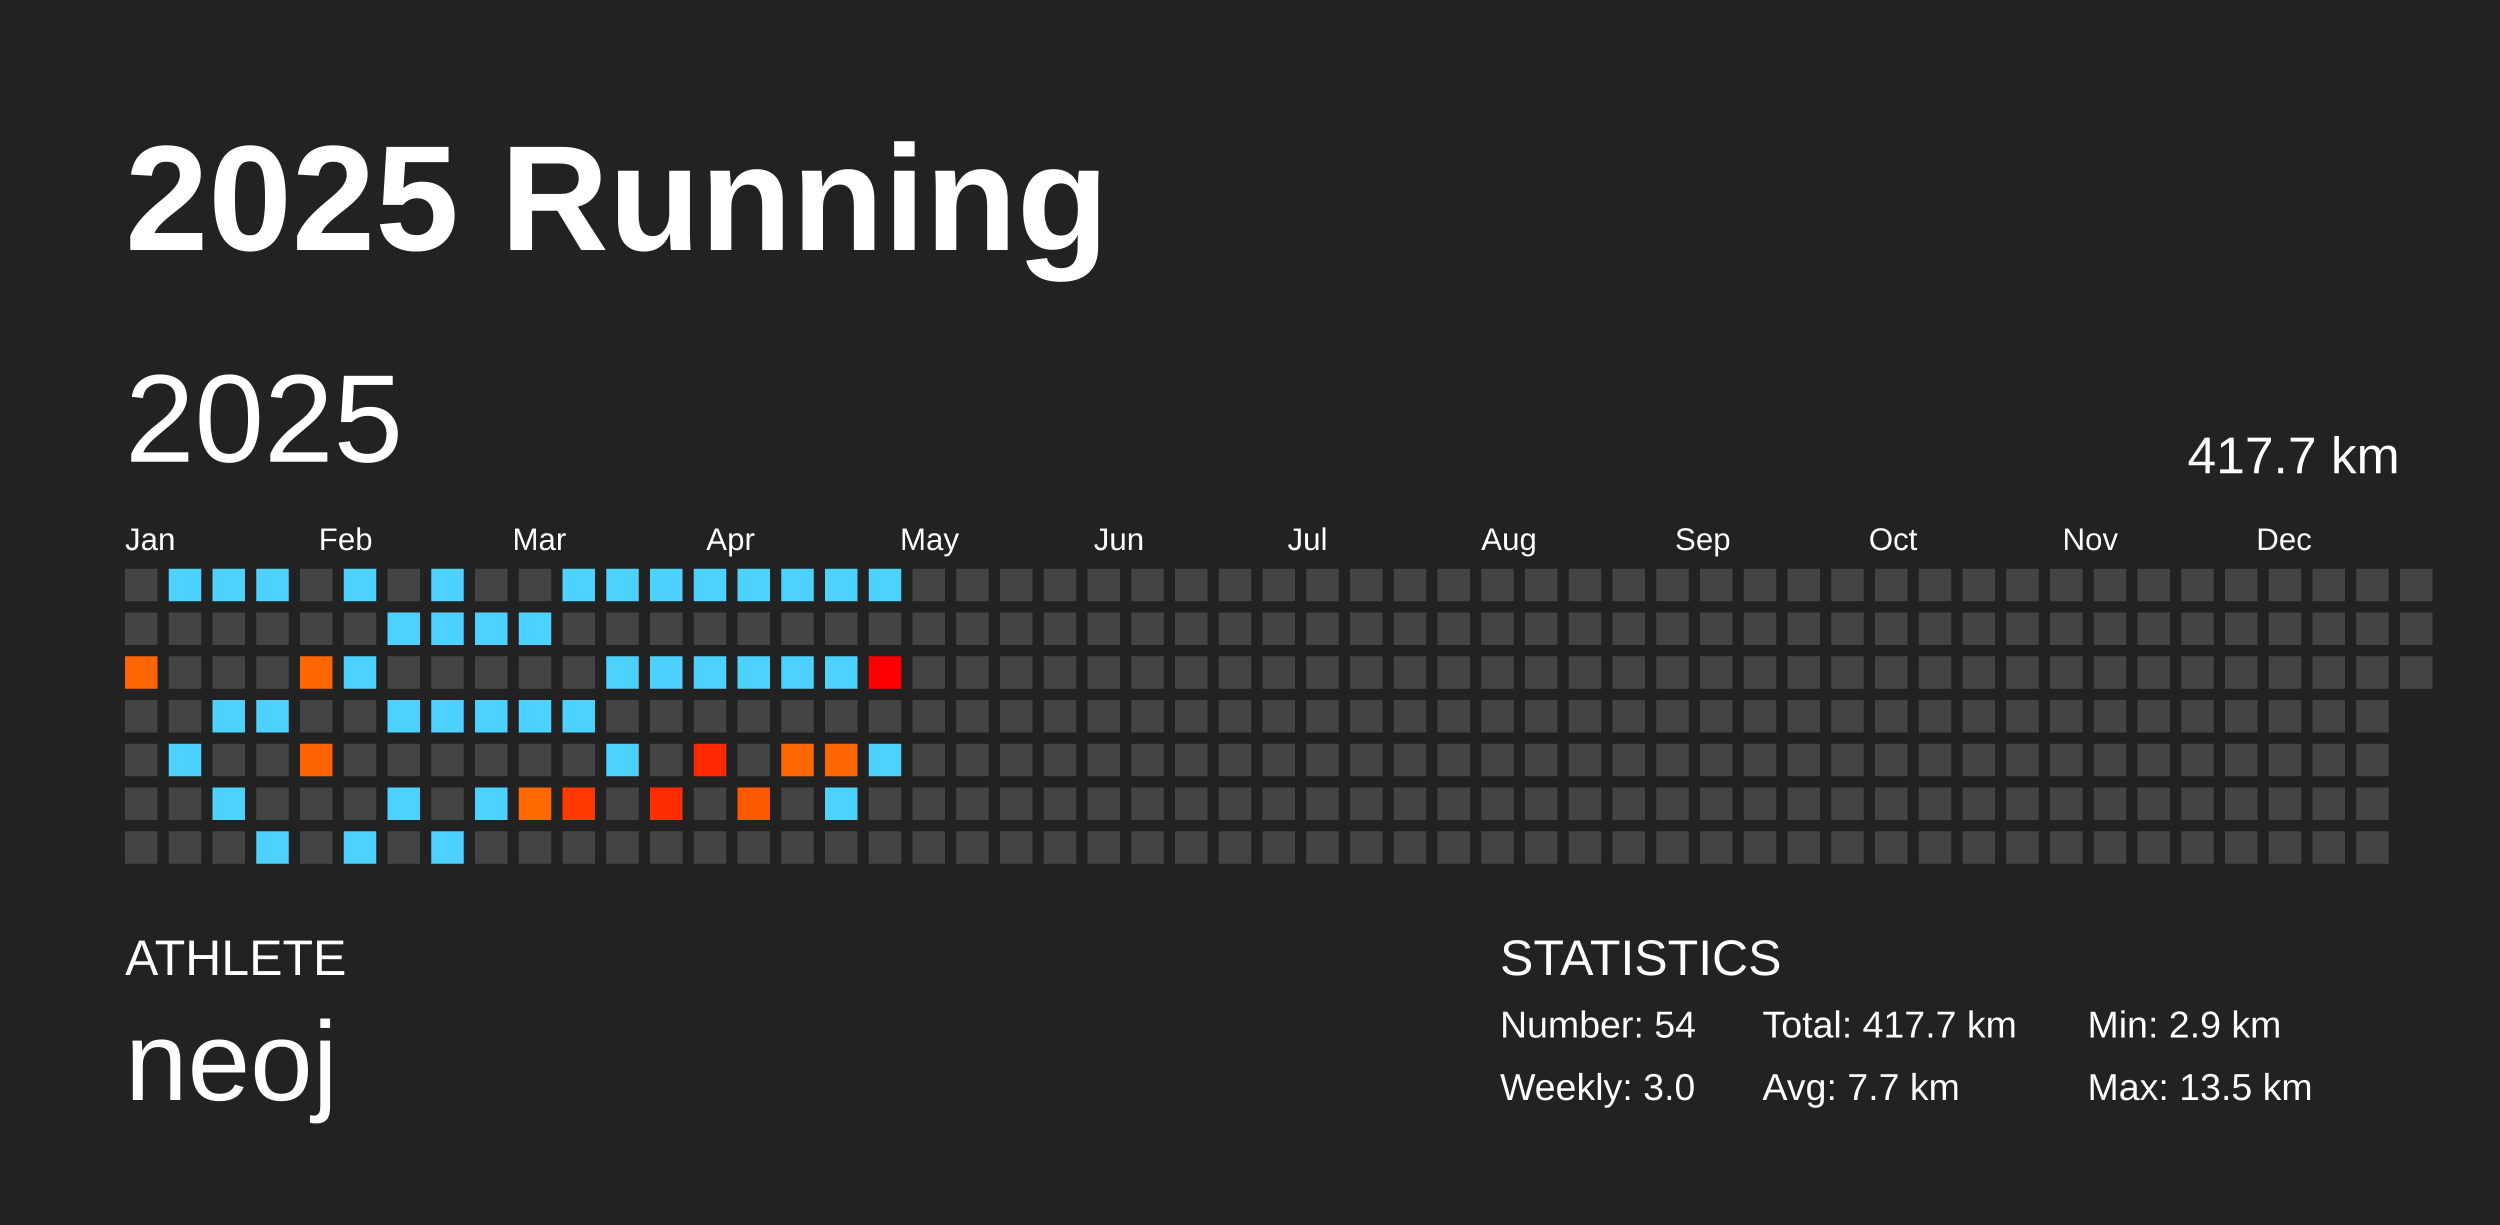
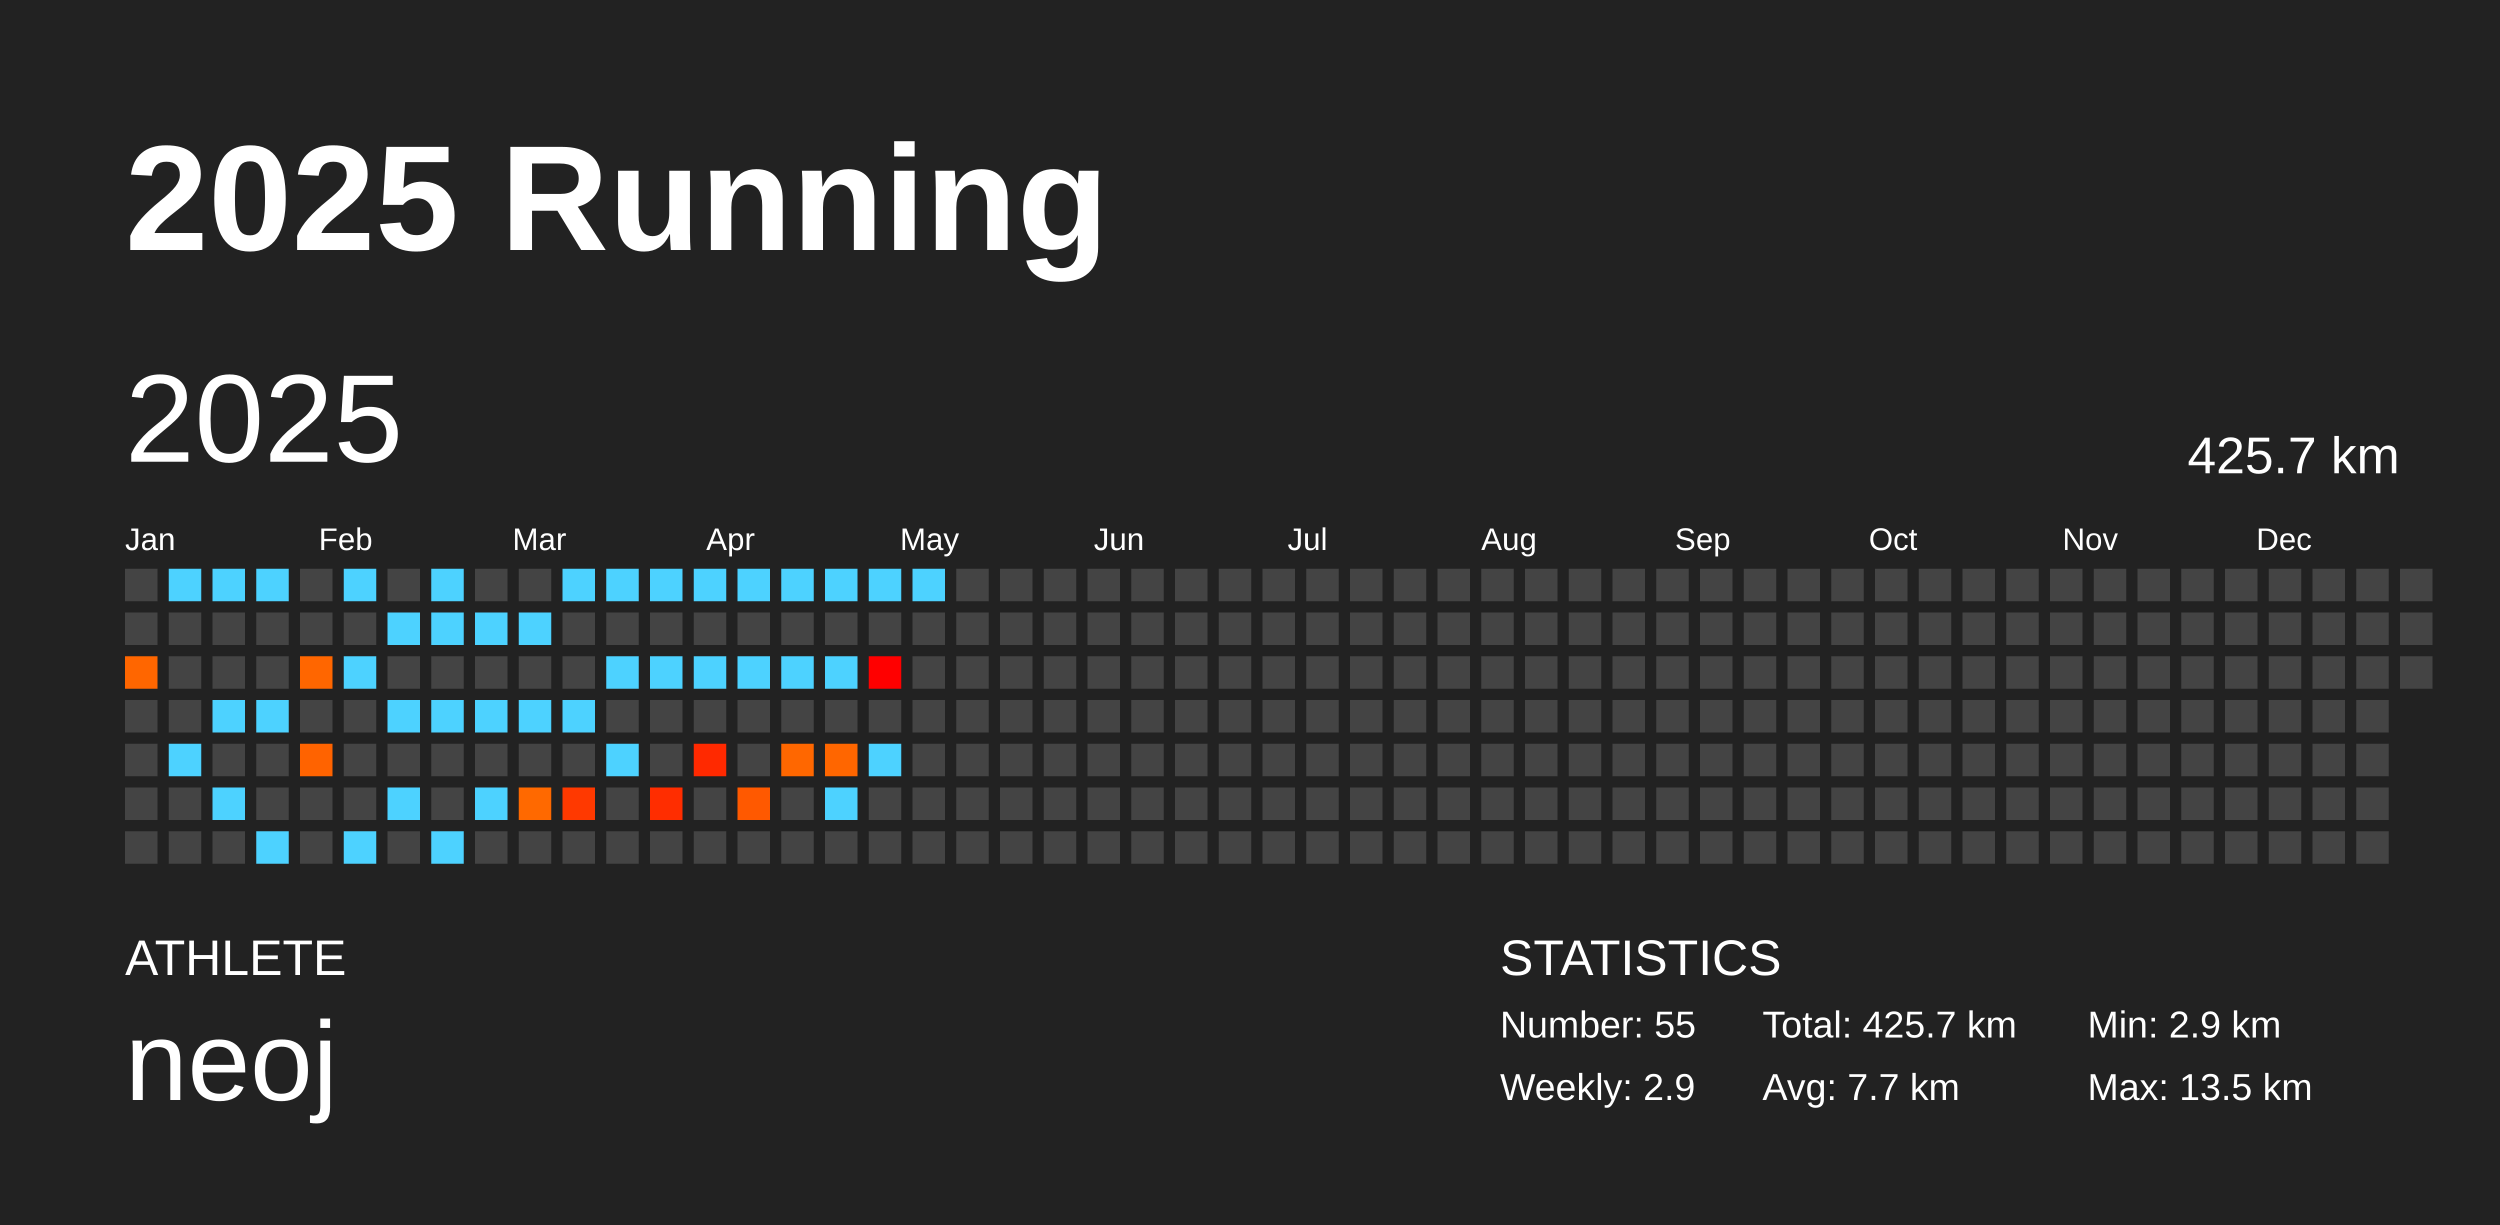
<svg xmlns="http://www.w3.org/2000/svg" baseProfile="full" height="98mm" version="1.1" viewBox="0,0,200,98" width="200mm">
  <defs />
  <rect fill="#222222" height="98" width="200" x="0" y="0" />
  <text fill="#FFFFFF" style="font-size:12px; font-family:Arial; font-weight:bold;" x="10" y="20">2025 Running</text>
  <text fill="#FFFFFF" style="font-size:4px; font-family:Arial" x="10" y="78">ATHLETE</text>
  <text fill="#FFFFFF" style="font-size:9px; font-family:Arial" x="10" y="88">neoj</text>
  <text fill="#FFFFFF" style="font-size:4px; font-family:Arial" x="120" y="78">STATISTICS</text>
-   <text fill="#FFFFFF" style="font-size:3px; font-family:Arial" x="120" y="83">Number: 54</text>
-   <text fill="#FFFFFF" style="font-size:3px; font-family:Arial" x="120" y="88">Weekly: 3.0</text>
-   <text fill="#FFFFFF" style="font-size:3px; font-family:Arial" x="141" y="83">Total: 417.7 km</text>
+   <text fill="#FFFFFF" style="font-size:3px; font-family:Arial" x="120" y="83">Number: 55</text>
+   <text fill="#FFFFFF" style="font-size:3px; font-family:Arial" x="120" y="88">Weekly: 2.9</text>
+   <text fill="#FFFFFF" style="font-size:3px; font-family:Arial" x="141" y="83">Total: 425.7 km</text>
  <text fill="#FFFFFF" style="font-size:3px; font-family:Arial" x="141" y="88">Avg: 7.7 km</text>
  <text fill="#FFFFFF" style="font-size:3px; font-family:Arial" x="167" y="83">Min: 2.9 km</text>
  <text fill="#FFFFFF" style="font-size:3px; font-family:Arial" x="167" y="88">Max: 13.5 km</text>
  <text dominant-baseline="hanging" fill="#FFFFFF" style="font-size:10.0px; font-family:Arial;" x="10" y="30">2025</text>
-   <text dominant-baseline="hanging" fill="#FFFFFF" style="font-size:4.125px; font-family:Arial;" x="175" y="35">417.7 km</text>
+   <text dominant-baseline="hanging" fill="#FFFFFF" style="font-size:4.125px; font-family:Arial;" x="175" y="35">425.7 km</text>
  <text fill="#FFFFFF" style="font-size:2.5px; font-family:Arial" x="10.0" y="44">Jan</text>
  <text fill="#FFFFFF" style="font-size:2.5px; font-family:Arial" x="25.5" y="44">Feb</text>
  <text fill="#FFFFFF" style="font-size:2.5px; font-family:Arial" x="41.0" y="44">Mar</text>
  <text fill="#FFFFFF" style="font-size:2.5px; font-family:Arial" x="56.5" y="44">Apr</text>
  <text fill="#FFFFFF" style="font-size:2.5px; font-family:Arial" x="72.0" y="44">May</text>
  <text fill="#FFFFFF" style="font-size:2.5px; font-family:Arial" x="87.5" y="44">Jun</text>
  <text fill="#FFFFFF" style="font-size:2.5px; font-family:Arial" x="103.0" y="44">Jul</text>
  <text fill="#FFFFFF" style="font-size:2.5px; font-family:Arial" x="118.5" y="44">Aug</text>
  <text fill="#FFFFFF" style="font-size:2.5px; font-family:Arial" x="134.0" y="44">Sep</text>
  <text fill="#FFFFFF" style="font-size:2.5px; font-family:Arial" x="149.5" y="44">Oct</text>
  <text fill="#FFFFFF" style="font-size:2.5px; font-family:Arial" x="165.0" y="44">Nov</text>
  <text fill="#FFFFFF" style="font-size:2.5px; font-family:Arial" x="180.5" y="44">Dec</text>
  <rect fill="#444444" height="2.6" width="2.6" x="10.0" y="45.5" />
  <rect fill="#444444" height="2.6" width="2.6" x="10.0" y="49.0" />
  <rect fill="#ff6600" height="2.6" width="2.6" x="10.0" y="52.5" />
  <rect fill="#444444" height="2.6" width="2.6" x="10.0" y="56.0" />
  <rect fill="#444444" height="2.6" width="2.6" x="10.0" y="59.5" />
  <rect fill="#444444" height="2.6" width="2.6" x="10.0" y="63.0" />
  <rect fill="#444444" height="2.6" width="2.6" x="10.0" y="66.5" />
  <rect fill="#4dd2ff" height="2.6" width="2.6" x="13.5" y="45.5" />
  <rect fill="#444444" height="2.6" width="2.6" x="13.5" y="49.0" />
  <rect fill="#444444" height="2.6" width="2.6" x="13.5" y="52.5" />
  <rect fill="#444444" height="2.6" width="2.6" x="13.5" y="56.0" />
  <rect fill="#4dd2ff" height="2.6" width="2.6" x="13.5" y="59.5" />
  <rect fill="#444444" height="2.6" width="2.6" x="13.5" y="63.0" />
  <rect fill="#444444" height="2.6" width="2.6" x="13.5" y="66.5" />
  <rect fill="#4dd2ff" height="2.6" width="2.6" x="17.0" y="45.5" />
  <rect fill="#444444" height="2.6" width="2.6" x="17.0" y="49.0" />
  <rect fill="#444444" height="2.6" width="2.6" x="17.0" y="52.5" />
  <rect fill="#4dd2ff" height="2.6" width="2.6" x="17.0" y="56.0" />
  <rect fill="#444444" height="2.6" width="2.6" x="17.0" y="59.5" />
  <rect fill="#4dd2ff" height="2.6" width="2.6" x="17.0" y="63.0" />
  <rect fill="#444444" height="2.6" width="2.6" x="17.0" y="66.5" />
  <rect fill="#4dd2ff" height="2.6" width="2.6" x="20.5" y="45.5" />
  <rect fill="#444444" height="2.6" width="2.6" x="20.5" y="49.0" />
  <rect fill="#444444" height="2.6" width="2.6" x="20.5" y="52.5" />
  <rect fill="#4dd2ff" height="2.6" width="2.6" x="20.5" y="56.0" />
  <rect fill="#444444" height="2.6" width="2.6" x="20.5" y="59.5" />
  <rect fill="#444444" height="2.6" width="2.6" x="20.5" y="63.0" />
  <rect fill="#4dd2ff" height="2.6" width="2.6" x="20.5" y="66.5" />
  <rect fill="#444444" height="2.6" width="2.6" x="24.0" y="45.5" />
  <rect fill="#444444" height="2.6" width="2.6" x="24.0" y="49.0" />
  <rect fill="#ff6600" height="2.6" width="2.6" x="24.0" y="52.5" />
  <rect fill="#444444" height="2.6" width="2.6" x="24.0" y="56.0" />
  <rect fill="#ff6300" height="2.6" width="2.6" x="24.0" y="59.5" />
  <rect fill="#444444" height="2.6" width="2.6" x="24.0" y="63.0" />
  <rect fill="#444444" height="2.6" width="2.6" x="24.0" y="66.5" />
  <rect fill="#4dd2ff" height="2.6" width="2.6" x="27.5" y="45.5" />
  <rect fill="#444444" height="2.6" width="2.6" x="27.5" y="49.0" />
  <rect fill="#4dd2ff" height="2.6" width="2.6" x="27.5" y="52.5" />
  <rect fill="#444444" height="2.6" width="2.6" x="27.5" y="56.0" />
  <rect fill="#444444" height="2.6" width="2.6" x="27.5" y="59.5" />
  <rect fill="#444444" height="2.6" width="2.6" x="27.5" y="63.0" />
  <rect fill="#4dd2ff" height="2.6" width="2.6" x="27.5" y="66.5" />
  <rect fill="#444444" height="2.6" width="2.6" x="31.0" y="45.5" />
  <rect fill="#4dd2ff" height="2.6" width="2.6" x="31.0" y="49.0" />
  <rect fill="#444444" height="2.6" width="2.6" x="31.0" y="52.5" />
  <rect fill="#4dd2ff" height="2.6" width="2.6" x="31.0" y="56.0" />
  <rect fill="#444444" height="2.6" width="2.6" x="31.0" y="59.5" />
  <rect fill="#4dd2ff" height="2.6" width="2.6" x="31.0" y="63.0" />
  <rect fill="#444444" height="2.6" width="2.6" x="31.0" y="66.5" />
  <rect fill="#4dd2ff" height="2.6" width="2.6" x="34.5" y="45.5" />
  <rect fill="#4dd2ff" height="2.6" width="2.6" x="34.5" y="49.0" />
  <rect fill="#444444" height="2.6" width="2.6" x="34.5" y="52.5" />
  <rect fill="#4dd2ff" height="2.6" width="2.6" x="34.5" y="56.0" />
  <rect fill="#444444" height="2.6" width="2.6" x="34.5" y="59.5" />
  <rect fill="#444444" height="2.6" width="2.6" x="34.5" y="63.0" />
  <rect fill="#4dd2ff" height="2.6" width="2.6" x="34.5" y="66.5" />
  <rect fill="#444444" height="2.6" width="2.6" x="38.0" y="45.5" />
  <rect fill="#4dd2ff" height="2.6" width="2.6" x="38.0" y="49.0" />
  <rect fill="#444444" height="2.6" width="2.6" x="38.0" y="52.5" />
  <rect fill="#4dd2ff" height="2.6" width="2.6" x="38.0" y="56.0" />
  <rect fill="#444444" height="2.6" width="2.6" x="38.0" y="59.5" />
  <rect fill="#4dd2ff" height="2.6" width="2.6" x="38.0" y="63.0" />
  <rect fill="#444444" height="2.6" width="2.6" x="38.0" y="66.5" />
  <rect fill="#444444" height="2.6" width="2.6" x="41.5" y="45.5" />
  <rect fill="#4dd2ff" height="2.6" width="2.6" x="41.5" y="49.0" />
  <rect fill="#444444" height="2.6" width="2.6" x="41.5" y="52.5" />
  <rect fill="#4dd2ff" height="2.6" width="2.6" x="41.5" y="56.0" />
  <rect fill="#444444" height="2.6" width="2.6" x="41.5" y="59.5" />
  <rect fill="#ff6900" height="2.6" width="2.6" x="41.5" y="63.0" />
  <rect fill="#444444" height="2.6" width="2.6" x="41.5" y="66.5" />
  <rect fill="#4dd2ff" height="2.6" width="2.6" x="45.0" y="45.5" />
  <rect fill="#444444" height="2.6" width="2.6" x="45.0" y="49.0" />
  <rect fill="#444444" height="2.6" width="2.6" x="45.0" y="52.5" />
  <rect fill="#4dd2ff" height="2.6" width="2.6" x="45.0" y="56.0" />
  <rect fill="#444444" height="2.6" width="2.6" x="45.0" y="59.5" />
  <rect fill="#ff3900" height="2.6" width="2.6" x="45.0" y="63.0" />
  <rect fill="#444444" height="2.6" width="2.6" x="45.0" y="66.5" />
  <rect fill="#4dd2ff" height="2.6" width="2.6" x="48.5" y="45.5" />
  <rect fill="#444444" height="2.6" width="2.6" x="48.5" y="49.0" />
  <rect fill="#4dd2ff" height="2.6" width="2.6" x="48.5" y="52.5" />
  <rect fill="#444444" height="2.6" width="2.6" x="48.5" y="56.0" />
  <rect fill="#4dd2ff" height="2.6" width="2.6" x="48.5" y="59.5" />
  <rect fill="#444444" height="2.6" width="2.6" x="48.5" y="63.0" />
  <rect fill="#444444" height="2.6" width="2.6" x="48.5" y="66.5" />
  <rect fill="#4dd2ff" height="2.6" width="2.6" x="52.0" y="45.5" />
  <rect fill="#444444" height="2.6" width="2.6" x="52.0" y="49.0" />
  <rect fill="#4dd2ff" height="2.6" width="2.6" x="52.0" y="52.5" />
  <rect fill="#444444" height="2.6" width="2.6" x="52.0" y="56.0" />
  <rect fill="#444444" height="2.6" width="2.6" x="52.0" y="59.5" />
  <rect fill="#ff2d00" height="2.6" width="2.6" x="52.0" y="63.0" />
  <rect fill="#444444" height="2.6" width="2.6" x="52.0" y="66.5" />
  <rect fill="#4dd2ff" height="2.6" width="2.6" x="55.5" y="45.5" />
  <rect fill="#444444" height="2.6" width="2.6" x="55.5" y="49.0" />
  <rect fill="#4dd2ff" height="2.6" width="2.6" x="55.5" y="52.5" />
  <rect fill="#444444" height="2.6" width="2.6" x="55.5" y="56.0" />
  <rect fill="#ff2900" height="2.6" width="2.6" x="55.5" y="59.5" />
  <rect fill="#444444" height="2.6" width="2.6" x="55.5" y="63.0" />
  <rect fill="#444444" height="2.6" width="2.6" x="55.5" y="66.5" />
  <rect fill="#4dd2ff" height="2.6" width="2.6" x="59.0" y="45.5" />
  <rect fill="#444444" height="2.6" width="2.6" x="59.0" y="49.0" />
  <rect fill="#4dd2ff" height="2.6" width="2.6" x="59.0" y="52.5" />
  <rect fill="#444444" height="2.6" width="2.6" x="59.0" y="56.0" />
  <rect fill="#444444" height="2.6" width="2.6" x="59.0" y="59.5" />
  <rect fill="#ff5900" height="2.6" width="2.6" x="59.0" y="63.0" />
  <rect fill="#444444" height="2.6" width="2.6" x="59.0" y="66.5" />
  <rect fill="#4dd2ff" height="2.6" width="2.6" x="62.5" y="45.5" />
  <rect fill="#444444" height="2.6" width="2.6" x="62.5" y="49.0" />
  <rect fill="#4dd2ff" height="2.6" width="2.6" x="62.5" y="52.5" />
  <rect fill="#444444" height="2.6" width="2.6" x="62.5" y="56.0" />
  <rect fill="#ff6700" height="2.6" width="2.6" x="62.5" y="59.5" />
  <rect fill="#444444" height="2.6" width="2.6" x="62.5" y="63.0" />
  <rect fill="#444444" height="2.6" width="2.6" x="62.5" y="66.5" />
  <rect fill="#4dd2ff" height="2.6" width="2.6" x="66.0" y="45.5" />
  <rect fill="#444444" height="2.6" width="2.6" x="66.0" y="49.0" />
  <rect fill="#4dd2ff" height="2.6" width="2.6" x="66.0" y="52.5" />
  <rect fill="#444444" height="2.6" width="2.6" x="66.0" y="56.0" />
  <rect fill="#ff6600" height="2.6" width="2.6" x="66.0" y="59.5" />
  <rect fill="#4dd2ff" height="2.6" width="2.6" x="66.0" y="63.0" />
  <rect fill="#444444" height="2.6" width="2.6" x="66.0" y="66.5" />
  <rect fill="#4dd2ff" height="2.6" width="2.6" x="69.5" y="45.5" />
  <rect fill="#444444" height="2.6" width="2.6" x="69.5" y="49.0" />
  <rect fill="#ff0000" height="2.6" width="2.6" x="69.5" y="52.5" />
  <rect fill="#444444" height="2.6" width="2.6" x="69.5" y="56.0" />
  <rect fill="#4dd2ff" height="2.6" width="2.6" x="69.5" y="59.5" />
  <rect fill="#444444" height="2.6" width="2.6" x="69.5" y="63.0" />
  <rect fill="#444444" height="2.6" width="2.6" x="69.5" y="66.5" />
-   <rect fill="#444444" height="2.6" width="2.6" x="73.0" y="45.5" />
+   <rect fill="#4dd2ff" height="2.6" width="2.6" x="73.0" y="45.5" />
  <rect fill="#444444" height="2.6" width="2.6" x="73.0" y="49.0" />
  <rect fill="#444444" height="2.6" width="2.6" x="73.0" y="52.5" />
  <rect fill="#444444" height="2.6" width="2.6" x="73.0" y="56.0" />
  <rect fill="#444444" height="2.6" width="2.6" x="73.0" y="59.5" />
  <rect fill="#444444" height="2.6" width="2.6" x="73.0" y="63.0" />
  <rect fill="#444444" height="2.6" width="2.6" x="73.0" y="66.5" />
  <rect fill="#444444" height="2.6" width="2.6" x="76.5" y="45.5" />
  <rect fill="#444444" height="2.6" width="2.6" x="76.5" y="49.0" />
  <rect fill="#444444" height="2.6" width="2.6" x="76.5" y="52.5" />
  <rect fill="#444444" height="2.6" width="2.6" x="76.5" y="56.0" />
  <rect fill="#444444" height="2.6" width="2.6" x="76.5" y="59.5" />
  <rect fill="#444444" height="2.6" width="2.6" x="76.5" y="63.0" />
  <rect fill="#444444" height="2.6" width="2.6" x="76.5" y="66.5" />
  <rect fill="#444444" height="2.6" width="2.6" x="80.0" y="45.5" />
  <rect fill="#444444" height="2.6" width="2.6" x="80.0" y="49.0" />
  <rect fill="#444444" height="2.6" width="2.6" x="80.0" y="52.5" />
  <rect fill="#444444" height="2.6" width="2.6" x="80.0" y="56.0" />
  <rect fill="#444444" height="2.6" width="2.6" x="80.0" y="59.5" />
  <rect fill="#444444" height="2.6" width="2.6" x="80.0" y="63.0" />
  <rect fill="#444444" height="2.6" width="2.6" x="80.0" y="66.5" />
  <rect fill="#444444" height="2.6" width="2.6" x="83.5" y="45.5" />
  <rect fill="#444444" height="2.6" width="2.6" x="83.5" y="49.0" />
  <rect fill="#444444" height="2.6" width="2.6" x="83.5" y="52.5" />
  <rect fill="#444444" height="2.6" width="2.6" x="83.5" y="56.0" />
  <rect fill="#444444" height="2.6" width="2.6" x="83.5" y="59.5" />
  <rect fill="#444444" height="2.6" width="2.6" x="83.5" y="63.0" />
  <rect fill="#444444" height="2.6" width="2.6" x="83.5" y="66.5" />
  <rect fill="#444444" height="2.6" width="2.6" x="87.0" y="45.5" />
  <rect fill="#444444" height="2.6" width="2.6" x="87.0" y="49.0" />
  <rect fill="#444444" height="2.6" width="2.6" x="87.0" y="52.5" />
  <rect fill="#444444" height="2.6" width="2.6" x="87.0" y="56.0" />
  <rect fill="#444444" height="2.6" width="2.6" x="87.0" y="59.5" />
  <rect fill="#444444" height="2.6" width="2.6" x="87.0" y="63.0" />
  <rect fill="#444444" height="2.6" width="2.6" x="87.0" y="66.5" />
  <rect fill="#444444" height="2.6" width="2.6" x="90.5" y="45.5" />
  <rect fill="#444444" height="2.6" width="2.6" x="90.5" y="49.0" />
  <rect fill="#444444" height="2.6" width="2.6" x="90.5" y="52.5" />
  <rect fill="#444444" height="2.6" width="2.6" x="90.5" y="56.0" />
  <rect fill="#444444" height="2.6" width="2.6" x="90.5" y="59.5" />
  <rect fill="#444444" height="2.6" width="2.6" x="90.5" y="63.0" />
  <rect fill="#444444" height="2.6" width="2.6" x="90.5" y="66.5" />
  <rect fill="#444444" height="2.6" width="2.6" x="94.0" y="45.5" />
  <rect fill="#444444" height="2.6" width="2.6" x="94.0" y="49.0" />
  <rect fill="#444444" height="2.6" width="2.6" x="94.0" y="52.5" />
  <rect fill="#444444" height="2.6" width="2.6" x="94.0" y="56.0" />
  <rect fill="#444444" height="2.6" width="2.6" x="94.0" y="59.5" />
  <rect fill="#444444" height="2.6" width="2.6" x="94.0" y="63.0" />
  <rect fill="#444444" height="2.6" width="2.6" x="94.0" y="66.5" />
  <rect fill="#444444" height="2.6" width="2.6" x="97.5" y="45.5" />
  <rect fill="#444444" height="2.6" width="2.6" x="97.5" y="49.0" />
  <rect fill="#444444" height="2.6" width="2.6" x="97.5" y="52.5" />
  <rect fill="#444444" height="2.6" width="2.6" x="97.5" y="56.0" />
  <rect fill="#444444" height="2.6" width="2.6" x="97.5" y="59.5" />
  <rect fill="#444444" height="2.6" width="2.6" x="97.5" y="63.0" />
  <rect fill="#444444" height="2.6" width="2.6" x="97.5" y="66.5" />
  <rect fill="#444444" height="2.6" width="2.6" x="101.0" y="45.5" />
  <rect fill="#444444" height="2.6" width="2.6" x="101.0" y="49.0" />
  <rect fill="#444444" height="2.6" width="2.6" x="101.0" y="52.5" />
  <rect fill="#444444" height="2.6" width="2.6" x="101.0" y="56.0" />
  <rect fill="#444444" height="2.6" width="2.6" x="101.0" y="59.5" />
  <rect fill="#444444" height="2.6" width="2.6" x="101.0" y="63.0" />
  <rect fill="#444444" height="2.6" width="2.6" x="101.0" y="66.5" />
  <rect fill="#444444" height="2.6" width="2.6" x="104.5" y="45.5" />
  <rect fill="#444444" height="2.6" width="2.6" x="104.5" y="49.0" />
  <rect fill="#444444" height="2.6" width="2.6" x="104.5" y="52.5" />
  <rect fill="#444444" height="2.6" width="2.6" x="104.5" y="56.0" />
  <rect fill="#444444" height="2.6" width="2.6" x="104.5" y="59.5" />
  <rect fill="#444444" height="2.6" width="2.6" x="104.5" y="63.0" />
  <rect fill="#444444" height="2.6" width="2.6" x="104.5" y="66.5" />
  <rect fill="#444444" height="2.6" width="2.6" x="108.0" y="45.5" />
  <rect fill="#444444" height="2.6" width="2.6" x="108.0" y="49.0" />
  <rect fill="#444444" height="2.6" width="2.6" x="108.0" y="52.5" />
  <rect fill="#444444" height="2.6" width="2.6" x="108.0" y="56.0" />
  <rect fill="#444444" height="2.6" width="2.6" x="108.0" y="59.5" />
  <rect fill="#444444" height="2.6" width="2.6" x="108.0" y="63.0" />
  <rect fill="#444444" height="2.6" width="2.6" x="108.0" y="66.5" />
  <rect fill="#444444" height="2.6" width="2.6" x="111.5" y="45.5" />
  <rect fill="#444444" height="2.6" width="2.6" x="111.5" y="49.0" />
  <rect fill="#444444" height="2.6" width="2.6" x="111.5" y="52.5" />
  <rect fill="#444444" height="2.6" width="2.6" x="111.5" y="56.0" />
  <rect fill="#444444" height="2.6" width="2.6" x="111.5" y="59.5" />
  <rect fill="#444444" height="2.6" width="2.6" x="111.5" y="63.0" />
  <rect fill="#444444" height="2.6" width="2.6" x="111.5" y="66.5" />
  <rect fill="#444444" height="2.6" width="2.6" x="115.0" y="45.5" />
  <rect fill="#444444" height="2.6" width="2.6" x="115.0" y="49.0" />
  <rect fill="#444444" height="2.6" width="2.6" x="115.0" y="52.5" />
  <rect fill="#444444" height="2.6" width="2.6" x="115.0" y="56.0" />
  <rect fill="#444444" height="2.6" width="2.6" x="115.0" y="59.5" />
  <rect fill="#444444" height="2.6" width="2.6" x="115.0" y="63.0" />
  <rect fill="#444444" height="2.6" width="2.6" x="115.0" y="66.5" />
  <rect fill="#444444" height="2.6" width="2.6" x="118.5" y="45.5" />
  <rect fill="#444444" height="2.6" width="2.6" x="118.5" y="49.0" />
  <rect fill="#444444" height="2.6" width="2.6" x="118.5" y="52.5" />
  <rect fill="#444444" height="2.6" width="2.6" x="118.5" y="56.0" />
  <rect fill="#444444" height="2.6" width="2.6" x="118.5" y="59.5" />
  <rect fill="#444444" height="2.6" width="2.6" x="118.5" y="63.0" />
  <rect fill="#444444" height="2.6" width="2.6" x="118.5" y="66.5" />
  <rect fill="#444444" height="2.6" width="2.6" x="122.0" y="45.5" />
  <rect fill="#444444" height="2.6" width="2.6" x="122.0" y="49.0" />
  <rect fill="#444444" height="2.6" width="2.6" x="122.0" y="52.5" />
  <rect fill="#444444" height="2.6" width="2.6" x="122.0" y="56.0" />
  <rect fill="#444444" height="2.6" width="2.6" x="122.0" y="59.5" />
  <rect fill="#444444" height="2.6" width="2.6" x="122.0" y="63.0" />
  <rect fill="#444444" height="2.6" width="2.6" x="122.0" y="66.5" />
  <rect fill="#444444" height="2.6" width="2.6" x="125.5" y="45.5" />
  <rect fill="#444444" height="2.6" width="2.6" x="125.5" y="49.0" />
  <rect fill="#444444" height="2.6" width="2.6" x="125.5" y="52.5" />
  <rect fill="#444444" height="2.6" width="2.6" x="125.5" y="56.0" />
  <rect fill="#444444" height="2.6" width="2.6" x="125.5" y="59.5" />
  <rect fill="#444444" height="2.6" width="2.6" x="125.5" y="63.0" />
  <rect fill="#444444" height="2.6" width="2.6" x="125.5" y="66.5" />
  <rect fill="#444444" height="2.6" width="2.6" x="129.0" y="45.5" />
  <rect fill="#444444" height="2.6" width="2.6" x="129.0" y="49.0" />
  <rect fill="#444444" height="2.6" width="2.6" x="129.0" y="52.5" />
  <rect fill="#444444" height="2.6" width="2.6" x="129.0" y="56.0" />
  <rect fill="#444444" height="2.6" width="2.6" x="129.0" y="59.5" />
  <rect fill="#444444" height="2.6" width="2.6" x="129.0" y="63.0" />
  <rect fill="#444444" height="2.6" width="2.6" x="129.0" y="66.5" />
  <rect fill="#444444" height="2.6" width="2.6" x="132.5" y="45.5" />
  <rect fill="#444444" height="2.6" width="2.6" x="132.5" y="49.0" />
  <rect fill="#444444" height="2.6" width="2.6" x="132.5" y="52.5" />
  <rect fill="#444444" height="2.6" width="2.6" x="132.5" y="56.0" />
  <rect fill="#444444" height="2.6" width="2.6" x="132.5" y="59.5" />
  <rect fill="#444444" height="2.6" width="2.6" x="132.5" y="63.0" />
  <rect fill="#444444" height="2.6" width="2.6" x="132.5" y="66.5" />
  <rect fill="#444444" height="2.6" width="2.6" x="136.0" y="45.5" />
  <rect fill="#444444" height="2.6" width="2.6" x="136.0" y="49.0" />
  <rect fill="#444444" height="2.6" width="2.6" x="136.0" y="52.5" />
  <rect fill="#444444" height="2.6" width="2.6" x="136.0" y="56.0" />
  <rect fill="#444444" height="2.6" width="2.6" x="136.0" y="59.5" />
  <rect fill="#444444" height="2.6" width="2.6" x="136.0" y="63.0" />
  <rect fill="#444444" height="2.6" width="2.6" x="136.0" y="66.5" />
  <rect fill="#444444" height="2.6" width="2.6" x="139.5" y="45.5" />
  <rect fill="#444444" height="2.6" width="2.6" x="139.5" y="49.0" />
  <rect fill="#444444" height="2.6" width="2.6" x="139.5" y="52.5" />
  <rect fill="#444444" height="2.6" width="2.6" x="139.5" y="56.0" />
  <rect fill="#444444" height="2.6" width="2.6" x="139.5" y="59.5" />
  <rect fill="#444444" height="2.6" width="2.6" x="139.5" y="63.0" />
  <rect fill="#444444" height="2.6" width="2.6" x="139.5" y="66.5" />
  <rect fill="#444444" height="2.6" width="2.6" x="143.0" y="45.5" />
  <rect fill="#444444" height="2.6" width="2.6" x="143.0" y="49.0" />
  <rect fill="#444444" height="2.6" width="2.6" x="143.0" y="52.5" />
  <rect fill="#444444" height="2.6" width="2.6" x="143.0" y="56.0" />
  <rect fill="#444444" height="2.6" width="2.6" x="143.0" y="59.5" />
  <rect fill="#444444" height="2.6" width="2.6" x="143.0" y="63.0" />
  <rect fill="#444444" height="2.6" width="2.6" x="143.0" y="66.5" />
  <rect fill="#444444" height="2.6" width="2.6" x="146.5" y="45.5" />
  <rect fill="#444444" height="2.6" width="2.6" x="146.5" y="49.0" />
  <rect fill="#444444" height="2.6" width="2.6" x="146.5" y="52.5" />
  <rect fill="#444444" height="2.6" width="2.6" x="146.5" y="56.0" />
  <rect fill="#444444" height="2.6" width="2.6" x="146.5" y="59.5" />
  <rect fill="#444444" height="2.6" width="2.6" x="146.5" y="63.0" />
  <rect fill="#444444" height="2.6" width="2.6" x="146.5" y="66.5" />
  <rect fill="#444444" height="2.6" width="2.6" x="150.0" y="45.5" />
  <rect fill="#444444" height="2.6" width="2.6" x="150.0" y="49.0" />
  <rect fill="#444444" height="2.6" width="2.6" x="150.0" y="52.5" />
  <rect fill="#444444" height="2.6" width="2.6" x="150.0" y="56.0" />
  <rect fill="#444444" height="2.6" width="2.6" x="150.0" y="59.5" />
  <rect fill="#444444" height="2.6" width="2.6" x="150.0" y="63.0" />
  <rect fill="#444444" height="2.6" width="2.6" x="150.0" y="66.5" />
  <rect fill="#444444" height="2.6" width="2.6" x="153.5" y="45.5" />
  <rect fill="#444444" height="2.6" width="2.6" x="153.5" y="49.0" />
  <rect fill="#444444" height="2.6" width="2.6" x="153.5" y="52.5" />
  <rect fill="#444444" height="2.6" width="2.6" x="153.5" y="56.0" />
  <rect fill="#444444" height="2.6" width="2.6" x="153.5" y="59.5" />
  <rect fill="#444444" height="2.6" width="2.6" x="153.5" y="63.0" />
  <rect fill="#444444" height="2.6" width="2.6" x="153.5" y="66.5" />
  <rect fill="#444444" height="2.6" width="2.6" x="157.0" y="45.5" />
  <rect fill="#444444" height="2.6" width="2.6" x="157.0" y="49.0" />
  <rect fill="#444444" height="2.6" width="2.6" x="157.0" y="52.5" />
  <rect fill="#444444" height="2.6" width="2.6" x="157.0" y="56.0" />
  <rect fill="#444444" height="2.6" width="2.6" x="157.0" y="59.5" />
  <rect fill="#444444" height="2.6" width="2.6" x="157.0" y="63.0" />
  <rect fill="#444444" height="2.6" width="2.6" x="157.0" y="66.5" />
  <rect fill="#444444" height="2.6" width="2.6" x="160.5" y="45.5" />
  <rect fill="#444444" height="2.6" width="2.6" x="160.5" y="49.0" />
  <rect fill="#444444" height="2.6" width="2.6" x="160.5" y="52.5" />
  <rect fill="#444444" height="2.6" width="2.6" x="160.5" y="56.0" />
  <rect fill="#444444" height="2.6" width="2.6" x="160.5" y="59.5" />
  <rect fill="#444444" height="2.6" width="2.6" x="160.5" y="63.0" />
  <rect fill="#444444" height="2.6" width="2.6" x="160.5" y="66.5" />
  <rect fill="#444444" height="2.6" width="2.6" x="164.0" y="45.5" />
  <rect fill="#444444" height="2.6" width="2.6" x="164.0" y="49.0" />
  <rect fill="#444444" height="2.6" width="2.6" x="164.0" y="52.5" />
  <rect fill="#444444" height="2.6" width="2.6" x="164.0" y="56.0" />
  <rect fill="#444444" height="2.6" width="2.6" x="164.0" y="59.5" />
  <rect fill="#444444" height="2.6" width="2.6" x="164.0" y="63.0" />
  <rect fill="#444444" height="2.6" width="2.6" x="164.0" y="66.5" />
  <rect fill="#444444" height="2.6" width="2.6" x="167.5" y="45.5" />
  <rect fill="#444444" height="2.6" width="2.6" x="167.5" y="49.0" />
  <rect fill="#444444" height="2.6" width="2.6" x="167.5" y="52.5" />
  <rect fill="#444444" height="2.6" width="2.6" x="167.5" y="56.0" />
  <rect fill="#444444" height="2.6" width="2.6" x="167.5" y="59.5" />
  <rect fill="#444444" height="2.6" width="2.6" x="167.5" y="63.0" />
  <rect fill="#444444" height="2.6" width="2.6" x="167.5" y="66.5" />
  <rect fill="#444444" height="2.6" width="2.6" x="171.0" y="45.5" />
  <rect fill="#444444" height="2.6" width="2.6" x="171.0" y="49.0" />
  <rect fill="#444444" height="2.6" width="2.6" x="171.0" y="52.5" />
  <rect fill="#444444" height="2.6" width="2.6" x="171.0" y="56.0" />
  <rect fill="#444444" height="2.6" width="2.6" x="171.0" y="59.5" />
  <rect fill="#444444" height="2.6" width="2.6" x="171.0" y="63.0" />
  <rect fill="#444444" height="2.6" width="2.6" x="171.0" y="66.5" />
  <rect fill="#444444" height="2.6" width="2.6" x="174.5" y="45.5" />
  <rect fill="#444444" height="2.6" width="2.6" x="174.5" y="49.0" />
  <rect fill="#444444" height="2.6" width="2.6" x="174.5" y="52.5" />
  <rect fill="#444444" height="2.6" width="2.6" x="174.5" y="56.0" />
  <rect fill="#444444" height="2.6" width="2.6" x="174.5" y="59.5" />
  <rect fill="#444444" height="2.6" width="2.6" x="174.5" y="63.0" />
  <rect fill="#444444" height="2.6" width="2.6" x="174.5" y="66.5" />
  <rect fill="#444444" height="2.6" width="2.6" x="178.0" y="45.5" />
  <rect fill="#444444" height="2.6" width="2.6" x="178.0" y="49.0" />
  <rect fill="#444444" height="2.6" width="2.6" x="178.0" y="52.5" />
  <rect fill="#444444" height="2.6" width="2.6" x="178.0" y="56.0" />
  <rect fill="#444444" height="2.6" width="2.6" x="178.0" y="59.5" />
  <rect fill="#444444" height="2.6" width="2.6" x="178.0" y="63.0" />
  <rect fill="#444444" height="2.6" width="2.6" x="178.0" y="66.5" />
  <rect fill="#444444" height="2.6" width="2.6" x="181.5" y="45.5" />
  <rect fill="#444444" height="2.6" width="2.6" x="181.5" y="49.0" />
  <rect fill="#444444" height="2.6" width="2.6" x="181.5" y="52.5" />
  <rect fill="#444444" height="2.6" width="2.6" x="181.5" y="56.0" />
  <rect fill="#444444" height="2.6" width="2.6" x="181.5" y="59.5" />
  <rect fill="#444444" height="2.6" width="2.6" x="181.5" y="63.0" />
  <rect fill="#444444" height="2.6" width="2.6" x="181.5" y="66.5" />
  <rect fill="#444444" height="2.6" width="2.6" x="185.0" y="45.5" />
  <rect fill="#444444" height="2.6" width="2.6" x="185.0" y="49.0" />
  <rect fill="#444444" height="2.6" width="2.6" x="185.0" y="52.5" />
  <rect fill="#444444" height="2.6" width="2.6" x="185.0" y="56.0" />
  <rect fill="#444444" height="2.6" width="2.6" x="185.0" y="59.5" />
  <rect fill="#444444" height="2.6" width="2.6" x="185.0" y="63.0" />
  <rect fill="#444444" height="2.6" width="2.6" x="185.0" y="66.5" />
  <rect fill="#444444" height="2.6" width="2.6" x="188.5" y="45.5" />
  <rect fill="#444444" height="2.6" width="2.6" x="188.5" y="49.0" />
  <rect fill="#444444" height="2.6" width="2.6" x="188.5" y="52.5" />
  <rect fill="#444444" height="2.6" width="2.6" x="188.5" y="56.0" />
  <rect fill="#444444" height="2.6" width="2.6" x="188.5" y="59.5" />
  <rect fill="#444444" height="2.6" width="2.6" x="188.5" y="63.0" />
  <rect fill="#444444" height="2.6" width="2.6" x="188.5" y="66.5" />
  <rect fill="#444444" height="2.6" width="2.6" x="192.0" y="45.5" />
  <rect fill="#444444" height="2.6" width="2.6" x="192.0" y="49.0" />
  <rect fill="#444444" height="2.6" width="2.6" x="192.0" y="52.5" />
</svg>
